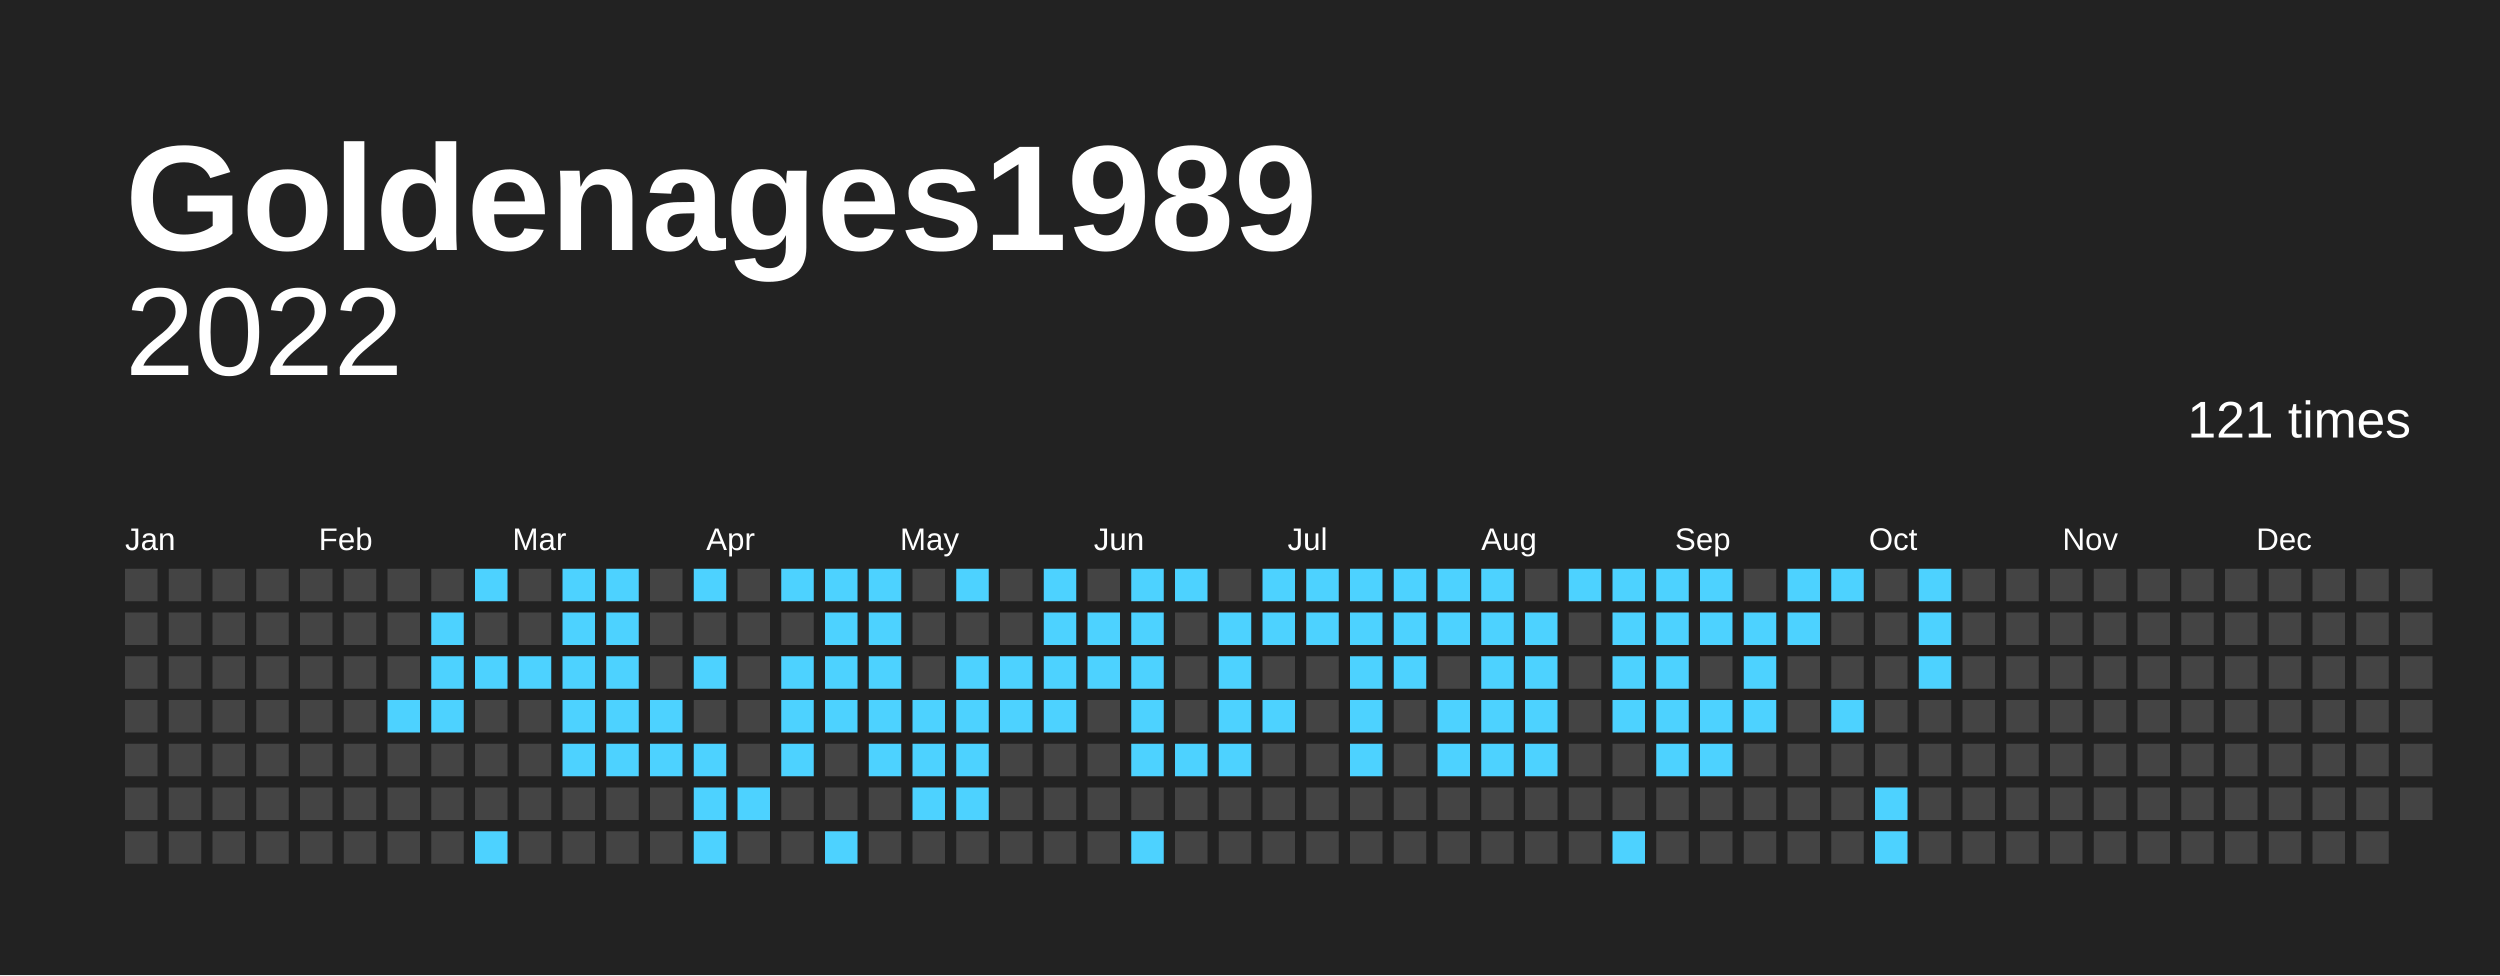
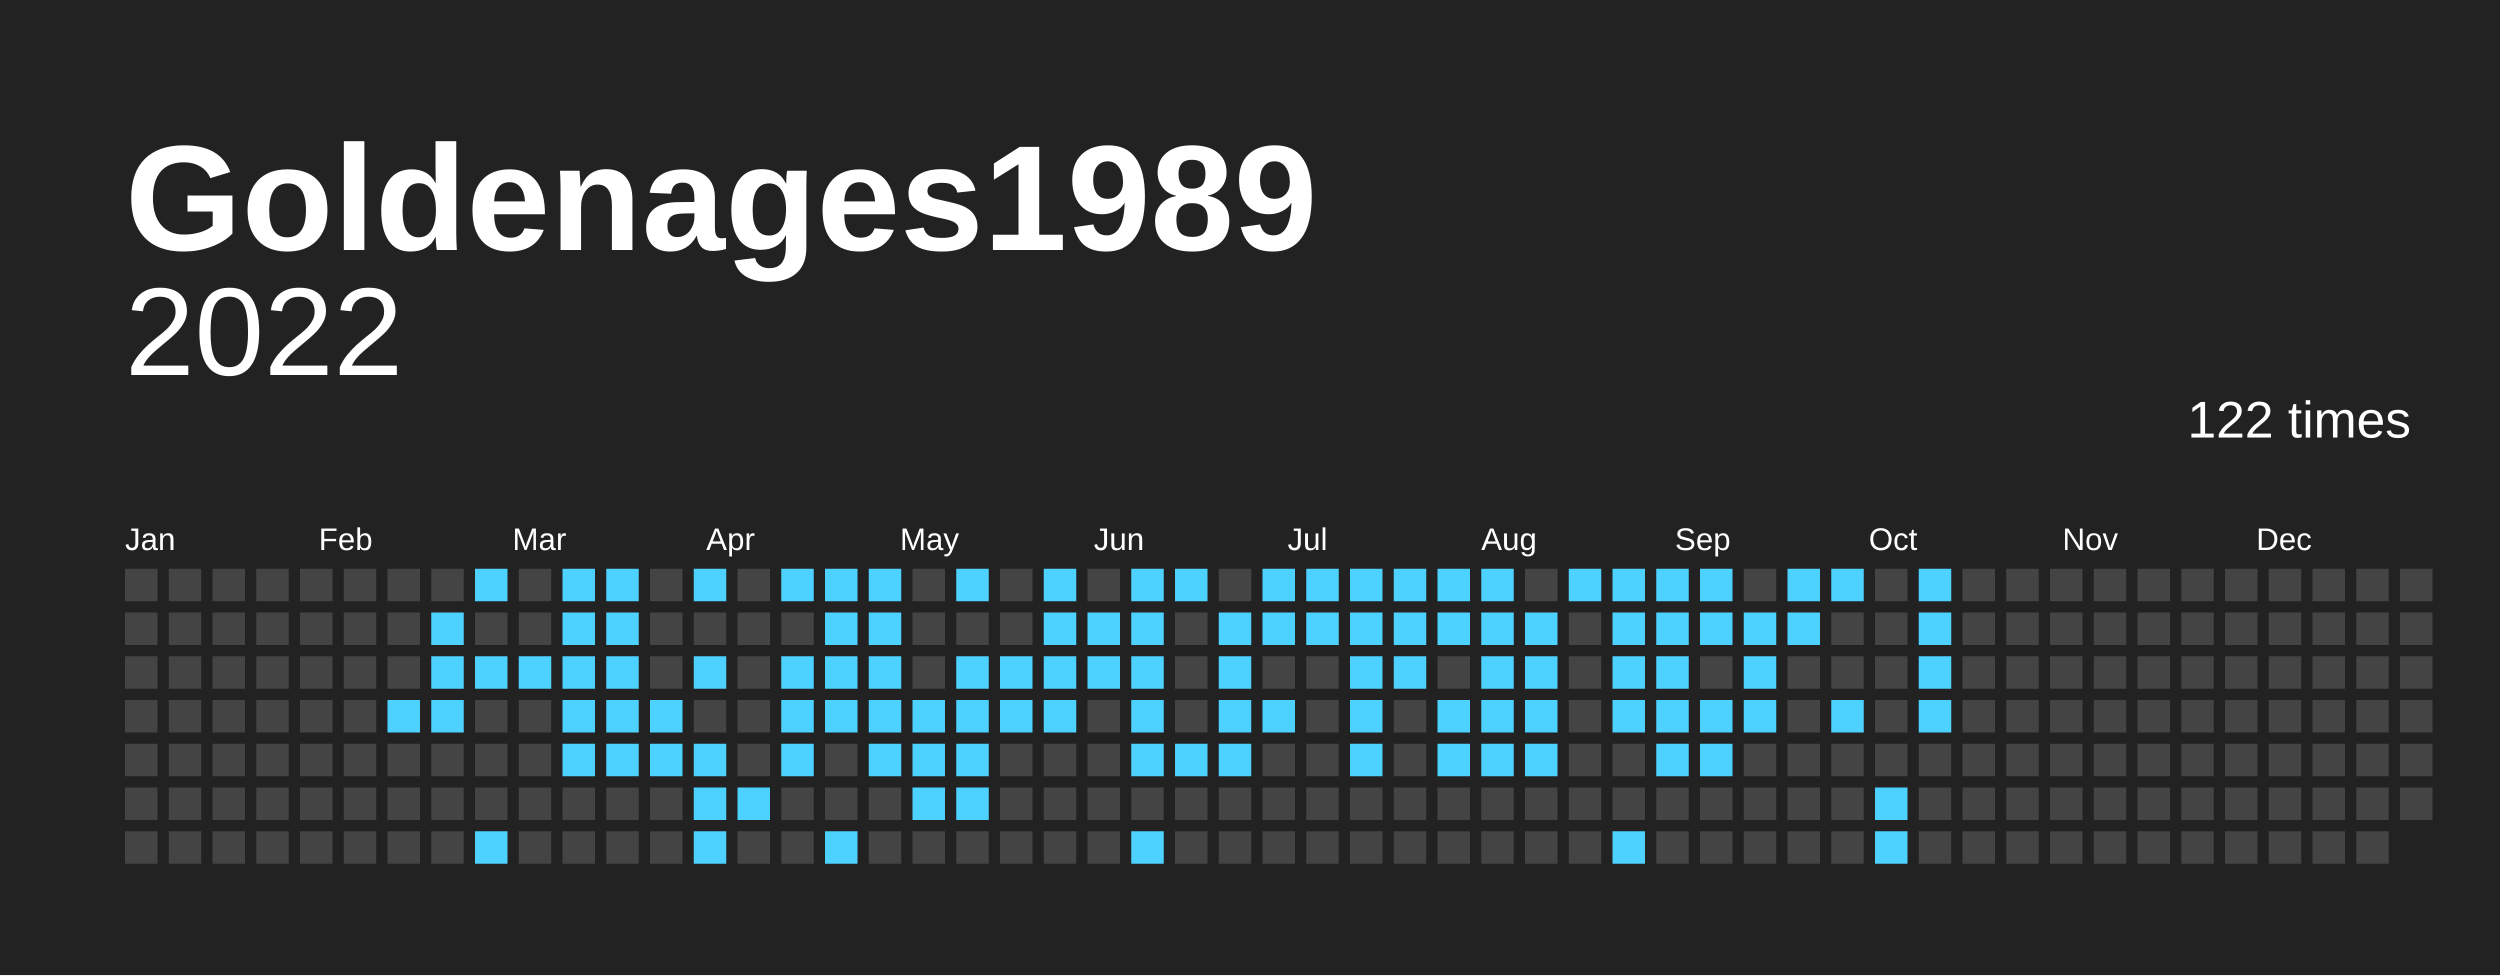
<svg xmlns="http://www.w3.org/2000/svg" baseProfile="full" height="78mm" version="1.1" viewBox="0,0,200,78" width="200mm">
  <defs />
  <rect fill="#222222" height="78" width="200" x="0" y="0" />
  <text fill="#FFFFFF" style="font-size:12px; font-family:Arial; font-weight:bold;" x="10" y="20">Goldenages1989</text>
  <text alignment-baseline="hanging" fill="#FFFFFF" style="font-size:10.0px; font-family:Arial;" x="10" y="30">2022</text>
-   <text alignment-baseline="hanging" fill="#FFFFFF" style="font-size:4.125px; font-family:Arial;" x="175" y="35">121 times</text>
+   <text alignment-baseline="hanging" fill="#FFFFFF" style="font-size:4.125px; font-family:Arial;" x="175" y="35">122 times</text>
  <text fill="#FFFFFF" style="font-size:2.5px; font-family:Arial" x="10.0" y="44">Jan</text>
  <text fill="#FFFFFF" style="font-size:2.5px; font-family:Arial" x="25.5" y="44">Feb</text>
  <text fill="#FFFFFF" style="font-size:2.5px; font-family:Arial" x="41.0" y="44">Mar</text>
  <text fill="#FFFFFF" style="font-size:2.5px; font-family:Arial" x="56.5" y="44">Apr</text>
  <text fill="#FFFFFF" style="font-size:2.5px; font-family:Arial" x="72.0" y="44">May</text>
  <text fill="#FFFFFF" style="font-size:2.5px; font-family:Arial" x="87.5" y="44">Jun</text>
  <text fill="#FFFFFF" style="font-size:2.5px; font-family:Arial" x="103.0" y="44">Jul</text>
  <text fill="#FFFFFF" style="font-size:2.5px; font-family:Arial" x="118.5" y="44">Aug</text>
  <text fill="#FFFFFF" style="font-size:2.5px; font-family:Arial" x="134.0" y="44">Sep</text>
  <text fill="#FFFFFF" style="font-size:2.5px; font-family:Arial" x="149.5" y="44">Oct</text>
  <text fill="#FFFFFF" style="font-size:2.5px; font-family:Arial" x="165.0" y="44">Nov</text>
  <text fill="#FFFFFF" style="font-size:2.5px; font-family:Arial" x="180.5" y="44">Dec</text>
  <rect fill="#444444" height="2.6" width="2.6" x="10.0" y="45.5" />
  <rect fill="#444444" height="2.6" width="2.6" x="10.0" y="49.0" />
  <rect fill="#444444" height="2.6" width="2.6" x="10.0" y="52.5" />
  <rect fill="#444444" height="2.6" width="2.6" x="10.0" y="56.0" />
  <rect fill="#444444" height="2.6" width="2.6" x="10.0" y="59.5" />
  <rect fill="#444444" height="2.6" width="2.6" x="10.0" y="63.0" />
  <rect fill="#444444" height="2.6" width="2.6" x="10.0" y="66.5" />
  <rect fill="#444444" height="2.6" width="2.6" x="13.5" y="45.5" />
  <rect fill="#444444" height="2.6" width="2.6" x="13.5" y="49.0" />
  <rect fill="#444444" height="2.6" width="2.6" x="13.5" y="52.5" />
  <rect fill="#444444" height="2.6" width="2.6" x="13.5" y="56.0" />
  <rect fill="#444444" height="2.6" width="2.6" x="13.5" y="59.5" />
  <rect fill="#444444" height="2.6" width="2.6" x="13.5" y="63.0" />
  <rect fill="#444444" height="2.6" width="2.6" x="13.5" y="66.5" />
  <rect fill="#444444" height="2.6" width="2.6" x="17.0" y="45.5" />
  <rect fill="#444444" height="2.6" width="2.6" x="17.0" y="49.0" />
  <rect fill="#444444" height="2.6" width="2.6" x="17.0" y="52.5" />
  <rect fill="#444444" height="2.6" width="2.6" x="17.0" y="56.0" />
  <rect fill="#444444" height="2.6" width="2.6" x="17.0" y="59.5" />
  <rect fill="#444444" height="2.6" width="2.6" x="17.0" y="63.0" />
  <rect fill="#444444" height="2.6" width="2.6" x="17.0" y="66.5" />
  <rect fill="#444444" height="2.6" width="2.6" x="20.5" y="45.5" />
  <rect fill="#444444" height="2.6" width="2.6" x="20.5" y="49.0" />
  <rect fill="#444444" height="2.6" width="2.6" x="20.5" y="52.5" />
  <rect fill="#444444" height="2.6" width="2.6" x="20.5" y="56.0" />
  <rect fill="#444444" height="2.6" width="2.6" x="20.5" y="59.5" />
  <rect fill="#444444" height="2.6" width="2.6" x="20.5" y="63.0" />
  <rect fill="#444444" height="2.6" width="2.6" x="20.5" y="66.5" />
  <rect fill="#444444" height="2.6" width="2.6" x="24.0" y="45.5" />
  <rect fill="#444444" height="2.6" width="2.6" x="24.0" y="49.0" />
  <rect fill="#444444" height="2.6" width="2.6" x="24.0" y="52.5" />
  <rect fill="#444444" height="2.6" width="2.6" x="24.0" y="56.0" />
  <rect fill="#444444" height="2.6" width="2.6" x="24.0" y="59.5" />
  <rect fill="#444444" height="2.6" width="2.6" x="24.0" y="63.0" />
  <rect fill="#444444" height="2.6" width="2.6" x="24.0" y="66.5" />
  <rect fill="#444444" height="2.6" width="2.6" x="27.5" y="45.5" />
  <rect fill="#444444" height="2.6" width="2.6" x="27.5" y="49.0" />
  <rect fill="#444444" height="2.6" width="2.6" x="27.5" y="52.5" />
  <rect fill="#444444" height="2.6" width="2.6" x="27.5" y="56.0" />
  <rect fill="#444444" height="2.6" width="2.6" x="27.5" y="59.5" />
  <rect fill="#444444" height="2.6" width="2.6" x="27.5" y="63.0" />
  <rect fill="#444444" height="2.6" width="2.6" x="27.5" y="66.5" />
  <rect fill="#444444" height="2.6" width="2.6" x="31.0" y="45.5" />
  <rect fill="#444444" height="2.6" width="2.6" x="31.0" y="49.0" />
  <rect fill="#444444" height="2.6" width="2.6" x="31.0" y="52.5" />
  <rect fill="#4DD2FF" height="2.6" width="2.6" x="31.0" y="56.0" />
  <rect fill="#444444" height="2.6" width="2.6" x="31.0" y="59.5" />
  <rect fill="#444444" height="2.6" width="2.6" x="31.0" y="63.0" />
  <rect fill="#444444" height="2.6" width="2.6" x="31.0" y="66.5" />
  <rect fill="#444444" height="2.6" width="2.6" x="34.5" y="45.5" />
  <rect fill="#4DD2FF" height="2.6" width="2.6" x="34.5" y="49.0" />
  <rect fill="#4DD2FF" height="2.6" width="2.6" x="34.5" y="52.5" />
  <rect fill="#4DD2FF" height="2.6" width="2.6" x="34.5" y="56.0" />
  <rect fill="#444444" height="2.6" width="2.6" x="34.5" y="59.5" />
  <rect fill="#444444" height="2.6" width="2.6" x="34.5" y="63.0" />
  <rect fill="#444444" height="2.6" width="2.6" x="34.5" y="66.5" />
  <rect fill="#4DD2FF" height="2.6" width="2.6" x="38.0" y="45.5" />
  <rect fill="#444444" height="2.6" width="2.6" x="38.0" y="49.0" />
  <rect fill="#4DD2FF" height="2.6" width="2.6" x="38.0" y="52.5" />
  <rect fill="#444444" height="2.6" width="2.6" x="38.0" y="56.0" />
  <rect fill="#444444" height="2.6" width="2.6" x="38.0" y="59.5" />
  <rect fill="#444444" height="2.6" width="2.6" x="38.0" y="63.0" />
  <rect fill="#4DD2FF" height="2.6" width="2.6" x="38.0" y="66.5" />
  <rect fill="#444444" height="2.6" width="2.6" x="41.5" y="45.5" />
  <rect fill="#444444" height="2.6" width="2.6" x="41.5" y="49.0" />
  <rect fill="#4DD2FF" height="2.6" width="2.6" x="41.5" y="52.5" />
  <rect fill="#444444" height="2.6" width="2.6" x="41.5" y="56.0" />
  <rect fill="#444444" height="2.6" width="2.6" x="41.5" y="59.5" />
  <rect fill="#444444" height="2.6" width="2.6" x="41.5" y="63.0" />
  <rect fill="#444444" height="2.6" width="2.6" x="41.5" y="66.5" />
  <rect fill="#4DD2FF" height="2.6" width="2.6" x="45.0" y="45.5" />
  <rect fill="#4DD2FF" height="2.6" width="2.6" x="45.0" y="49.0" />
  <rect fill="#4DD2FF" height="2.6" width="2.6" x="45.0" y="52.5" />
  <rect fill="#4DD2FF" height="2.6" width="2.6" x="45.0" y="56.0" />
  <rect fill="#4DD2FF" height="2.6" width="2.6" x="45.0" y="59.5" />
  <rect fill="#444444" height="2.6" width="2.6" x="45.0" y="63.0" />
  <rect fill="#444444" height="2.6" width="2.6" x="45.0" y="66.5" />
  <rect fill="#4DD2FF" height="2.6" width="2.6" x="48.5" y="45.5" />
  <rect fill="#4DD2FF" height="2.6" width="2.6" x="48.5" y="49.0" />
  <rect fill="#4DD2FF" height="2.6" width="2.6" x="48.5" y="52.5" />
  <rect fill="#4DD2FF" height="2.6" width="2.6" x="48.5" y="56.0" />
  <rect fill="#4DD2FF" height="2.6" width="2.6" x="48.5" y="59.5" />
  <rect fill="#444444" height="2.6" width="2.6" x="48.5" y="63.0" />
  <rect fill="#444444" height="2.6" width="2.6" x="48.5" y="66.5" />
  <rect fill="#444444" height="2.6" width="2.6" x="52.0" y="45.5" />
  <rect fill="#444444" height="2.6" width="2.6" x="52.0" y="49.0" />
  <rect fill="#444444" height="2.6" width="2.6" x="52.0" y="52.5" />
  <rect fill="#4DD2FF" height="2.6" width="2.6" x="52.0" y="56.0" />
  <rect fill="#4DD2FF" height="2.6" width="2.6" x="52.0" y="59.5" />
  <rect fill="#444444" height="2.6" width="2.6" x="52.0" y="63.0" />
  <rect fill="#444444" height="2.6" width="2.6" x="52.0" y="66.5" />
  <rect fill="#4DD2FF" height="2.6" width="2.6" x="55.5" y="45.5" />
  <rect fill="#444444" height="2.6" width="2.6" x="55.5" y="49.0" />
  <rect fill="#4DD2FF" height="2.6" width="2.6" x="55.5" y="52.5" />
  <rect fill="#444444" height="2.6" width="2.6" x="55.5" y="56.0" />
  <rect fill="#4DD2FF" height="2.6" width="2.6" x="55.5" y="59.5" />
  <rect fill="#4DD2FF" height="2.6" width="2.6" x="55.5" y="63.0" />
  <rect fill="#4DD2FF" height="2.6" width="2.6" x="55.5" y="66.5" />
  <rect fill="#444444" height="2.6" width="2.6" x="59.0" y="45.5" />
  <rect fill="#444444" height="2.6" width="2.6" x="59.0" y="49.0" />
  <rect fill="#444444" height="2.6" width="2.6" x="59.0" y="52.5" />
  <rect fill="#444444" height="2.6" width="2.6" x="59.0" y="56.0" />
  <rect fill="#444444" height="2.6" width="2.6" x="59.0" y="59.5" />
  <rect fill="#4DD2FF" height="2.6" width="2.6" x="59.0" y="63.0" />
  <rect fill="#444444" height="2.6" width="2.6" x="59.0" y="66.5" />
  <rect fill="#4DD2FF" height="2.6" width="2.6" x="62.5" y="45.5" />
  <rect fill="#444444" height="2.6" width="2.6" x="62.5" y="49.0" />
  <rect fill="#4DD2FF" height="2.6" width="2.6" x="62.5" y="52.5" />
  <rect fill="#4DD2FF" height="2.6" width="2.6" x="62.5" y="56.0" />
  <rect fill="#4DD2FF" height="2.6" width="2.6" x="62.5" y="59.5" />
  <rect fill="#444444" height="2.6" width="2.6" x="62.5" y="63.0" />
  <rect fill="#444444" height="2.6" width="2.6" x="62.5" y="66.5" />
  <rect fill="#4DD2FF" height="2.6" width="2.6" x="66.0" y="45.5" />
  <rect fill="#4DD2FF" height="2.6" width="2.6" x="66.0" y="49.0" />
  <rect fill="#4DD2FF" height="2.6" width="2.6" x="66.0" y="52.5" />
  <rect fill="#4DD2FF" height="2.6" width="2.6" x="66.0" y="56.0" />
  <rect fill="#444444" height="2.6" width="2.6" x="66.0" y="59.5" />
  <rect fill="#444444" height="2.6" width="2.6" x="66.0" y="63.0" />
  <rect fill="#4DD2FF" height="2.6" width="2.6" x="66.0" y="66.5" />
  <rect fill="#4DD2FF" height="2.6" width="2.6" x="69.5" y="45.5" />
  <rect fill="#4DD2FF" height="2.6" width="2.6" x="69.5" y="49.0" />
  <rect fill="#4DD2FF" height="2.6" width="2.6" x="69.5" y="52.5" />
  <rect fill="#4DD2FF" height="2.6" width="2.6" x="69.5" y="56.0" />
  <rect fill="#4DD2FF" height="2.6" width="2.6" x="69.5" y="59.5" />
  <rect fill="#444444" height="2.6" width="2.6" x="69.5" y="63.0" />
  <rect fill="#444444" height="2.6" width="2.6" x="69.5" y="66.5" />
  <rect fill="#444444" height="2.6" width="2.6" x="73.0" y="45.5" />
  <rect fill="#444444" height="2.6" width="2.6" x="73.0" y="49.0" />
  <rect fill="#444444" height="2.6" width="2.6" x="73.0" y="52.5" />
  <rect fill="#4DD2FF" height="2.6" width="2.6" x="73.0" y="56.0" />
  <rect fill="#4DD2FF" height="2.6" width="2.6" x="73.0" y="59.5" />
  <rect fill="#4DD2FF" height="2.6" width="2.6" x="73.0" y="63.0" />
  <rect fill="#444444" height="2.6" width="2.6" x="73.0" y="66.5" />
  <rect fill="#4DD2FF" height="2.6" width="2.6" x="76.5" y="45.5" />
  <rect fill="#444444" height="2.6" width="2.6" x="76.5" y="49.0" />
  <rect fill="#4DD2FF" height="2.6" width="2.6" x="76.5" y="52.5" />
  <rect fill="#4DD2FF" height="2.6" width="2.6" x="76.5" y="56.0" />
  <rect fill="#4DD2FF" height="2.6" width="2.6" x="76.5" y="59.5" />
  <rect fill="#4DD2FF" height="2.6" width="2.6" x="76.5" y="63.0" />
  <rect fill="#444444" height="2.6" width="2.6" x="76.5" y="66.5" />
  <rect fill="#444444" height="2.6" width="2.6" x="80.0" y="45.5" />
  <rect fill="#444444" height="2.6" width="2.6" x="80.0" y="49.0" />
  <rect fill="#4DD2FF" height="2.6" width="2.6" x="80.0" y="52.5" />
  <rect fill="#4DD2FF" height="2.6" width="2.6" x="80.0" y="56.0" />
  <rect fill="#444444" height="2.6" width="2.6" x="80.0" y="59.5" />
  <rect fill="#444444" height="2.6" width="2.6" x="80.0" y="63.0" />
  <rect fill="#444444" height="2.6" width="2.6" x="80.0" y="66.5" />
  <rect fill="#4DD2FF" height="2.6" width="2.6" x="83.5" y="45.5" />
  <rect fill="#4DD2FF" height="2.6" width="2.6" x="83.5" y="49.0" />
  <rect fill="#4DD2FF" height="2.6" width="2.6" x="83.5" y="52.5" />
  <rect fill="#4DD2FF" height="2.6" width="2.6" x="83.5" y="56.0" />
  <rect fill="#444444" height="2.6" width="2.6" x="83.5" y="59.5" />
  <rect fill="#444444" height="2.6" width="2.6" x="83.5" y="63.0" />
  <rect fill="#444444" height="2.6" width="2.6" x="83.5" y="66.5" />
  <rect fill="#444444" height="2.6" width="2.6" x="87.0" y="45.5" />
  <rect fill="#4DD2FF" height="2.6" width="2.6" x="87.0" y="49.0" />
  <rect fill="#4DD2FF" height="2.6" width="2.6" x="87.0" y="52.5" />
  <rect fill="#444444" height="2.6" width="2.6" x="87.0" y="56.0" />
  <rect fill="#444444" height="2.6" width="2.6" x="87.0" y="59.5" />
  <rect fill="#444444" height="2.6" width="2.6" x="87.0" y="63.0" />
  <rect fill="#444444" height="2.6" width="2.6" x="87.0" y="66.5" />
  <rect fill="#4DD2FF" height="2.6" width="2.6" x="90.5" y="45.5" />
  <rect fill="#4DD2FF" height="2.6" width="2.6" x="90.5" y="49.0" />
  <rect fill="#4DD2FF" height="2.6" width="2.6" x="90.5" y="52.5" />
  <rect fill="#4DD2FF" height="2.6" width="2.6" x="90.5" y="56.0" />
  <rect fill="#4DD2FF" height="2.6" width="2.6" x="90.5" y="59.5" />
  <rect fill="#444444" height="2.6" width="2.6" x="90.5" y="63.0" />
  <rect fill="#4DD2FF" height="2.6" width="2.6" x="90.5" y="66.5" />
  <rect fill="#4DD2FF" height="2.6" width="2.6" x="94.0" y="45.5" />
  <rect fill="#444444" height="2.6" width="2.6" x="94.0" y="49.0" />
  <rect fill="#444444" height="2.6" width="2.6" x="94.0" y="52.5" />
  <rect fill="#444444" height="2.6" width="2.6" x="94.0" y="56.0" />
  <rect fill="#4DD2FF" height="2.6" width="2.6" x="94.0" y="59.5" />
  <rect fill="#444444" height="2.6" width="2.6" x="94.0" y="63.0" />
  <rect fill="#444444" height="2.6" width="2.6" x="94.0" y="66.5" />
  <rect fill="#444444" height="2.6" width="2.6" x="97.5" y="45.5" />
  <rect fill="#4DD2FF" height="2.6" width="2.6" x="97.5" y="49.0" />
  <rect fill="#4DD2FF" height="2.6" width="2.6" x="97.5" y="52.5" />
  <rect fill="#4DD2FF" height="2.6" width="2.6" x="97.5" y="56.0" />
  <rect fill="#4DD2FF" height="2.6" width="2.6" x="97.5" y="59.5" />
  <rect fill="#444444" height="2.6" width="2.6" x="97.5" y="63.0" />
  <rect fill="#444444" height="2.6" width="2.6" x="97.5" y="66.5" />
  <rect fill="#4DD2FF" height="2.6" width="2.6" x="101.0" y="45.5" />
  <rect fill="#4DD2FF" height="2.6" width="2.6" x="101.0" y="49.0" />
  <rect fill="#444444" height="2.6" width="2.6" x="101.0" y="52.5" />
  <rect fill="#4DD2FF" height="2.6" width="2.6" x="101.0" y="56.0" />
  <rect fill="#444444" height="2.6" width="2.6" x="101.0" y="59.5" />
  <rect fill="#444444" height="2.6" width="2.6" x="101.0" y="63.0" />
  <rect fill="#444444" height="2.6" width="2.6" x="101.0" y="66.5" />
  <rect fill="#4DD2FF" height="2.6" width="2.6" x="104.5" y="45.5" />
  <rect fill="#4DD2FF" height="2.6" width="2.6" x="104.5" y="49.0" />
  <rect fill="#444444" height="2.6" width="2.6" x="104.5" y="52.5" />
  <rect fill="#444444" height="2.6" width="2.6" x="104.5" y="56.0" />
  <rect fill="#444444" height="2.6" width="2.6" x="104.5" y="59.5" />
  <rect fill="#444444" height="2.6" width="2.6" x="104.5" y="63.0" />
  <rect fill="#444444" height="2.6" width="2.6" x="104.5" y="66.5" />
  <rect fill="#4DD2FF" height="2.6" width="2.6" x="108.0" y="45.5" />
  <rect fill="#4DD2FF" height="2.6" width="2.6" x="108.0" y="49.0" />
  <rect fill="#4DD2FF" height="2.6" width="2.6" x="108.0" y="52.5" />
  <rect fill="#4DD2FF" height="2.6" width="2.6" x="108.0" y="56.0" />
  <rect fill="#4DD2FF" height="2.6" width="2.6" x="108.0" y="59.5" />
  <rect fill="#444444" height="2.6" width="2.6" x="108.0" y="63.0" />
  <rect fill="#444444" height="2.6" width="2.6" x="108.0" y="66.5" />
  <rect fill="#4DD2FF" height="2.6" width="2.6" x="111.5" y="45.5" />
  <rect fill="#4DD2FF" height="2.6" width="2.6" x="111.5" y="49.0" />
  <rect fill="#4DD2FF" height="2.6" width="2.6" x="111.5" y="52.5" />
  <rect fill="#444444" height="2.6" width="2.6" x="111.5" y="56.0" />
  <rect fill="#444444" height="2.6" width="2.6" x="111.5" y="59.5" />
  <rect fill="#444444" height="2.6" width="2.6" x="111.5" y="63.0" />
  <rect fill="#444444" height="2.6" width="2.6" x="111.5" y="66.5" />
  <rect fill="#4DD2FF" height="2.6" width="2.6" x="115.0" y="45.5" />
  <rect fill="#4DD2FF" height="2.6" width="2.6" x="115.0" y="49.0" />
  <rect fill="#444444" height="2.6" width="2.6" x="115.0" y="52.5" />
  <rect fill="#4DD2FF" height="2.6" width="2.6" x="115.0" y="56.0" />
  <rect fill="#4DD2FF" height="2.6" width="2.6" x="115.0" y="59.5" />
  <rect fill="#444444" height="2.6" width="2.6" x="115.0" y="63.0" />
  <rect fill="#444444" height="2.6" width="2.6" x="115.0" y="66.5" />
  <rect fill="#4DD2FF" height="2.6" width="2.6" x="118.5" y="45.5" />
  <rect fill="#4DD2FF" height="2.6" width="2.6" x="118.5" y="49.0" />
  <rect fill="#4DD2FF" height="2.6" width="2.6" x="118.5" y="52.5" />
  <rect fill="#4DD2FF" height="2.6" width="2.6" x="118.5" y="56.0" />
  <rect fill="#4DD2FF" height="2.6" width="2.6" x="118.5" y="59.5" />
  <rect fill="#444444" height="2.6" width="2.6" x="118.5" y="63.0" />
  <rect fill="#444444" height="2.6" width="2.6" x="118.5" y="66.5" />
  <rect fill="#444444" height="2.6" width="2.6" x="122.0" y="45.5" />
  <rect fill="#4DD2FF" height="2.6" width="2.6" x="122.0" y="49.0" />
  <rect fill="#4DD2FF" height="2.6" width="2.6" x="122.0" y="52.5" />
  <rect fill="#4DD2FF" height="2.6" width="2.6" x="122.0" y="56.0" />
  <rect fill="#4DD2FF" height="2.6" width="2.6" x="122.0" y="59.5" />
  <rect fill="#444444" height="2.6" width="2.6" x="122.0" y="63.0" />
  <rect fill="#444444" height="2.6" width="2.6" x="122.0" y="66.5" />
  <rect fill="#4DD2FF" height="2.6" width="2.6" x="125.5" y="45.5" />
  <rect fill="#444444" height="2.6" width="2.6" x="125.5" y="49.0" />
  <rect fill="#444444" height="2.6" width="2.6" x="125.5" y="52.5" />
  <rect fill="#444444" height="2.6" width="2.6" x="125.5" y="56.0" />
  <rect fill="#444444" height="2.6" width="2.6" x="125.5" y="59.5" />
  <rect fill="#444444" height="2.6" width="2.6" x="125.5" y="63.0" />
  <rect fill="#444444" height="2.6" width="2.6" x="125.5" y="66.5" />
  <rect fill="#4DD2FF" height="2.6" width="2.6" x="129.0" y="45.5" />
  <rect fill="#4DD2FF" height="2.6" width="2.6" x="129.0" y="49.0" />
  <rect fill="#4DD2FF" height="2.6" width="2.6" x="129.0" y="52.5" />
  <rect fill="#4DD2FF" height="2.6" width="2.6" x="129.0" y="56.0" />
  <rect fill="#444444" height="2.6" width="2.6" x="129.0" y="59.5" />
  <rect fill="#444444" height="2.6" width="2.6" x="129.0" y="63.0" />
  <rect fill="#4DD2FF" height="2.6" width="2.6" x="129.0" y="66.5" />
  <rect fill="#4DD2FF" height="2.6" width="2.6" x="132.5" y="45.5" />
  <rect fill="#4DD2FF" height="2.6" width="2.6" x="132.5" y="49.0" />
  <rect fill="#4DD2FF" height="2.6" width="2.6" x="132.5" y="52.5" />
  <rect fill="#4DD2FF" height="2.6" width="2.6" x="132.5" y="56.0" />
  <rect fill="#4DD2FF" height="2.6" width="2.6" x="132.5" y="59.5" />
  <rect fill="#444444" height="2.6" width="2.6" x="132.5" y="63.0" />
  <rect fill="#444444" height="2.6" width="2.6" x="132.5" y="66.5" />
  <rect fill="#4DD2FF" height="2.6" width="2.6" x="136.0" y="45.5" />
  <rect fill="#4DD2FF" height="2.6" width="2.6" x="136.0" y="49.0" />
  <rect fill="#444444" height="2.6" width="2.6" x="136.0" y="52.5" />
  <rect fill="#4DD2FF" height="2.6" width="2.6" x="136.0" y="56.0" />
  <rect fill="#4DD2FF" height="2.6" width="2.6" x="136.0" y="59.5" />
  <rect fill="#444444" height="2.6" width="2.6" x="136.0" y="63.0" />
  <rect fill="#444444" height="2.6" width="2.6" x="136.0" y="66.5" />
  <rect fill="#444444" height="2.6" width="2.6" x="139.5" y="45.5" />
  <rect fill="#4DD2FF" height="2.6" width="2.6" x="139.5" y="49.0" />
  <rect fill="#4DD2FF" height="2.6" width="2.6" x="139.5" y="52.5" />
  <rect fill="#4DD2FF" height="2.6" width="2.6" x="139.5" y="56.0" />
  <rect fill="#444444" height="2.6" width="2.6" x="139.5" y="59.5" />
  <rect fill="#444444" height="2.6" width="2.6" x="139.5" y="63.0" />
  <rect fill="#444444" height="2.6" width="2.6" x="139.5" y="66.5" />
  <rect fill="#4DD2FF" height="2.6" width="2.6" x="143.0" y="45.5" />
  <rect fill="#4DD2FF" height="2.6" width="2.6" x="143.0" y="49.0" />
  <rect fill="#444444" height="2.6" width="2.6" x="143.0" y="52.5" />
  <rect fill="#444444" height="2.6" width="2.6" x="143.0" y="56.0" />
  <rect fill="#444444" height="2.6" width="2.6" x="143.0" y="59.5" />
  <rect fill="#444444" height="2.6" width="2.6" x="143.0" y="63.0" />
  <rect fill="#444444" height="2.6" width="2.6" x="143.0" y="66.5" />
  <rect fill="#4DD2FF" height="2.6" width="2.6" x="146.5" y="45.5" />
  <rect fill="#444444" height="2.6" width="2.6" x="146.5" y="49.0" />
  <rect fill="#444444" height="2.6" width="2.6" x="146.5" y="52.5" />
  <rect fill="#4DD2FF" height="2.6" width="2.6" x="146.5" y="56.0" />
  <rect fill="#444444" height="2.6" width="2.6" x="146.5" y="59.5" />
  <rect fill="#444444" height="2.6" width="2.6" x="146.5" y="63.0" />
  <rect fill="#444444" height="2.6" width="2.6" x="146.5" y="66.5" />
  <rect fill="#444444" height="2.6" width="2.6" x="150.0" y="45.5" />
  <rect fill="#444444" height="2.6" width="2.6" x="150.0" y="49.0" />
  <rect fill="#444444" height="2.6" width="2.6" x="150.0" y="52.5" />
  <rect fill="#444444" height="2.6" width="2.6" x="150.0" y="56.0" />
  <rect fill="#444444" height="2.6" width="2.6" x="150.0" y="59.5" />
  <rect fill="#4DD2FF" height="2.6" width="2.6" x="150.0" y="63.0" />
  <rect fill="#4DD2FF" height="2.6" width="2.6" x="150.0" y="66.5" />
  <rect fill="#4DD2FF" height="2.6" width="2.6" x="153.5" y="45.5" />
  <rect fill="#4DD2FF" height="2.6" width="2.6" x="153.5" y="49.0" />
  <rect fill="#4DD2FF" height="2.6" width="2.6" x="153.5" y="52.5" />
-   <rect fill="#444444" height="2.6" width="2.6" x="153.5" y="56.0" />
+   <rect fill="#4DD2FF" height="2.6" width="2.6" x="153.5" y="56.0" />
  <rect fill="#444444" height="2.6" width="2.6" x="153.5" y="59.5" />
  <rect fill="#444444" height="2.6" width="2.6" x="153.5" y="63.0" />
  <rect fill="#444444" height="2.6" width="2.6" x="153.5" y="66.5" />
  <rect fill="#444444" height="2.6" width="2.6" x="157.0" y="45.5" />
  <rect fill="#444444" height="2.6" width="2.6" x="157.0" y="49.0" />
  <rect fill="#444444" height="2.6" width="2.6" x="157.0" y="52.5" />
  <rect fill="#444444" height="2.6" width="2.6" x="157.0" y="56.0" />
  <rect fill="#444444" height="2.6" width="2.6" x="157.0" y="59.5" />
  <rect fill="#444444" height="2.6" width="2.6" x="157.0" y="63.0" />
  <rect fill="#444444" height="2.6" width="2.6" x="157.0" y="66.5" />
  <rect fill="#444444" height="2.6" width="2.6" x="160.5" y="45.5" />
  <rect fill="#444444" height="2.6" width="2.6" x="160.5" y="49.0" />
  <rect fill="#444444" height="2.6" width="2.6" x="160.5" y="52.5" />
  <rect fill="#444444" height="2.6" width="2.6" x="160.5" y="56.0" />
  <rect fill="#444444" height="2.6" width="2.6" x="160.5" y="59.5" />
  <rect fill="#444444" height="2.6" width="2.6" x="160.5" y="63.0" />
  <rect fill="#444444" height="2.6" width="2.6" x="160.5" y="66.5" />
  <rect fill="#444444" height="2.6" width="2.6" x="164.0" y="45.5" />
  <rect fill="#444444" height="2.6" width="2.6" x="164.0" y="49.0" />
  <rect fill="#444444" height="2.6" width="2.6" x="164.0" y="52.5" />
  <rect fill="#444444" height="2.6" width="2.6" x="164.0" y="56.0" />
  <rect fill="#444444" height="2.6" width="2.6" x="164.0" y="59.5" />
  <rect fill="#444444" height="2.6" width="2.6" x="164.0" y="63.0" />
  <rect fill="#444444" height="2.6" width="2.6" x="164.0" y="66.5" />
  <rect fill="#444444" height="2.6" width="2.6" x="167.5" y="45.5" />
  <rect fill="#444444" height="2.6" width="2.6" x="167.5" y="49.0" />
  <rect fill="#444444" height="2.6" width="2.6" x="167.5" y="52.5" />
  <rect fill="#444444" height="2.6" width="2.6" x="167.5" y="56.0" />
  <rect fill="#444444" height="2.6" width="2.6" x="167.5" y="59.5" />
  <rect fill="#444444" height="2.6" width="2.6" x="167.5" y="63.0" />
  <rect fill="#444444" height="2.6" width="2.6" x="167.5" y="66.5" />
  <rect fill="#444444" height="2.6" width="2.6" x="171.0" y="45.5" />
  <rect fill="#444444" height="2.6" width="2.6" x="171.0" y="49.0" />
  <rect fill="#444444" height="2.6" width="2.6" x="171.0" y="52.5" />
  <rect fill="#444444" height="2.6" width="2.6" x="171.0" y="56.0" />
  <rect fill="#444444" height="2.6" width="2.6" x="171.0" y="59.5" />
  <rect fill="#444444" height="2.6" width="2.6" x="171.0" y="63.0" />
  <rect fill="#444444" height="2.6" width="2.6" x="171.0" y="66.5" />
  <rect fill="#444444" height="2.6" width="2.6" x="174.5" y="45.5" />
  <rect fill="#444444" height="2.6" width="2.6" x="174.5" y="49.0" />
  <rect fill="#444444" height="2.6" width="2.6" x="174.5" y="52.5" />
  <rect fill="#444444" height="2.6" width="2.6" x="174.5" y="56.0" />
  <rect fill="#444444" height="2.6" width="2.6" x="174.5" y="59.5" />
  <rect fill="#444444" height="2.6" width="2.6" x="174.5" y="63.0" />
  <rect fill="#444444" height="2.6" width="2.6" x="174.5" y="66.5" />
  <rect fill="#444444" height="2.6" width="2.6" x="178.0" y="45.5" />
  <rect fill="#444444" height="2.6" width="2.6" x="178.0" y="49.0" />
  <rect fill="#444444" height="2.6" width="2.6" x="178.0" y="52.5" />
  <rect fill="#444444" height="2.6" width="2.6" x="178.0" y="56.0" />
  <rect fill="#444444" height="2.6" width="2.6" x="178.0" y="59.5" />
  <rect fill="#444444" height="2.6" width="2.6" x="178.0" y="63.0" />
  <rect fill="#444444" height="2.6" width="2.6" x="178.0" y="66.5" />
  <rect fill="#444444" height="2.6" width="2.6" x="181.5" y="45.5" />
  <rect fill="#444444" height="2.6" width="2.6" x="181.5" y="49.0" />
  <rect fill="#444444" height="2.6" width="2.6" x="181.5" y="52.5" />
  <rect fill="#444444" height="2.6" width="2.6" x="181.5" y="56.0" />
  <rect fill="#444444" height="2.6" width="2.6" x="181.5" y="59.5" />
  <rect fill="#444444" height="2.6" width="2.6" x="181.5" y="63.0" />
  <rect fill="#444444" height="2.6" width="2.6" x="181.5" y="66.5" />
  <rect fill="#444444" height="2.6" width="2.6" x="185.0" y="45.5" />
  <rect fill="#444444" height="2.6" width="2.6" x="185.0" y="49.0" />
  <rect fill="#444444" height="2.6" width="2.6" x="185.0" y="52.5" />
  <rect fill="#444444" height="2.6" width="2.6" x="185.0" y="56.0" />
  <rect fill="#444444" height="2.6" width="2.6" x="185.0" y="59.5" />
  <rect fill="#444444" height="2.6" width="2.6" x="185.0" y="63.0" />
  <rect fill="#444444" height="2.6" width="2.6" x="185.0" y="66.5" />
  <rect fill="#444444" height="2.6" width="2.6" x="188.5" y="45.5" />
  <rect fill="#444444" height="2.6" width="2.6" x="188.5" y="49.0" />
  <rect fill="#444444" height="2.6" width="2.6" x="188.5" y="52.5" />
  <rect fill="#444444" height="2.6" width="2.6" x="188.5" y="56.0" />
  <rect fill="#444444" height="2.6" width="2.6" x="188.5" y="59.5" />
  <rect fill="#444444" height="2.6" width="2.6" x="188.5" y="63.0" />
  <rect fill="#444444" height="2.6" width="2.6" x="188.5" y="66.5" />
  <rect fill="#444444" height="2.6" width="2.6" x="192.0" y="45.5" />
  <rect fill="#444444" height="2.6" width="2.6" x="192.0" y="49.0" />
  <rect fill="#444444" height="2.6" width="2.6" x="192.0" y="52.5" />
  <rect fill="#444444" height="2.6" width="2.6" x="192.0" y="56.0" />
  <rect fill="#444444" height="2.6" width="2.6" x="192.0" y="59.5" />
  <rect fill="#444444" height="2.6" width="2.6" x="192.0" y="63.0" />
</svg>
